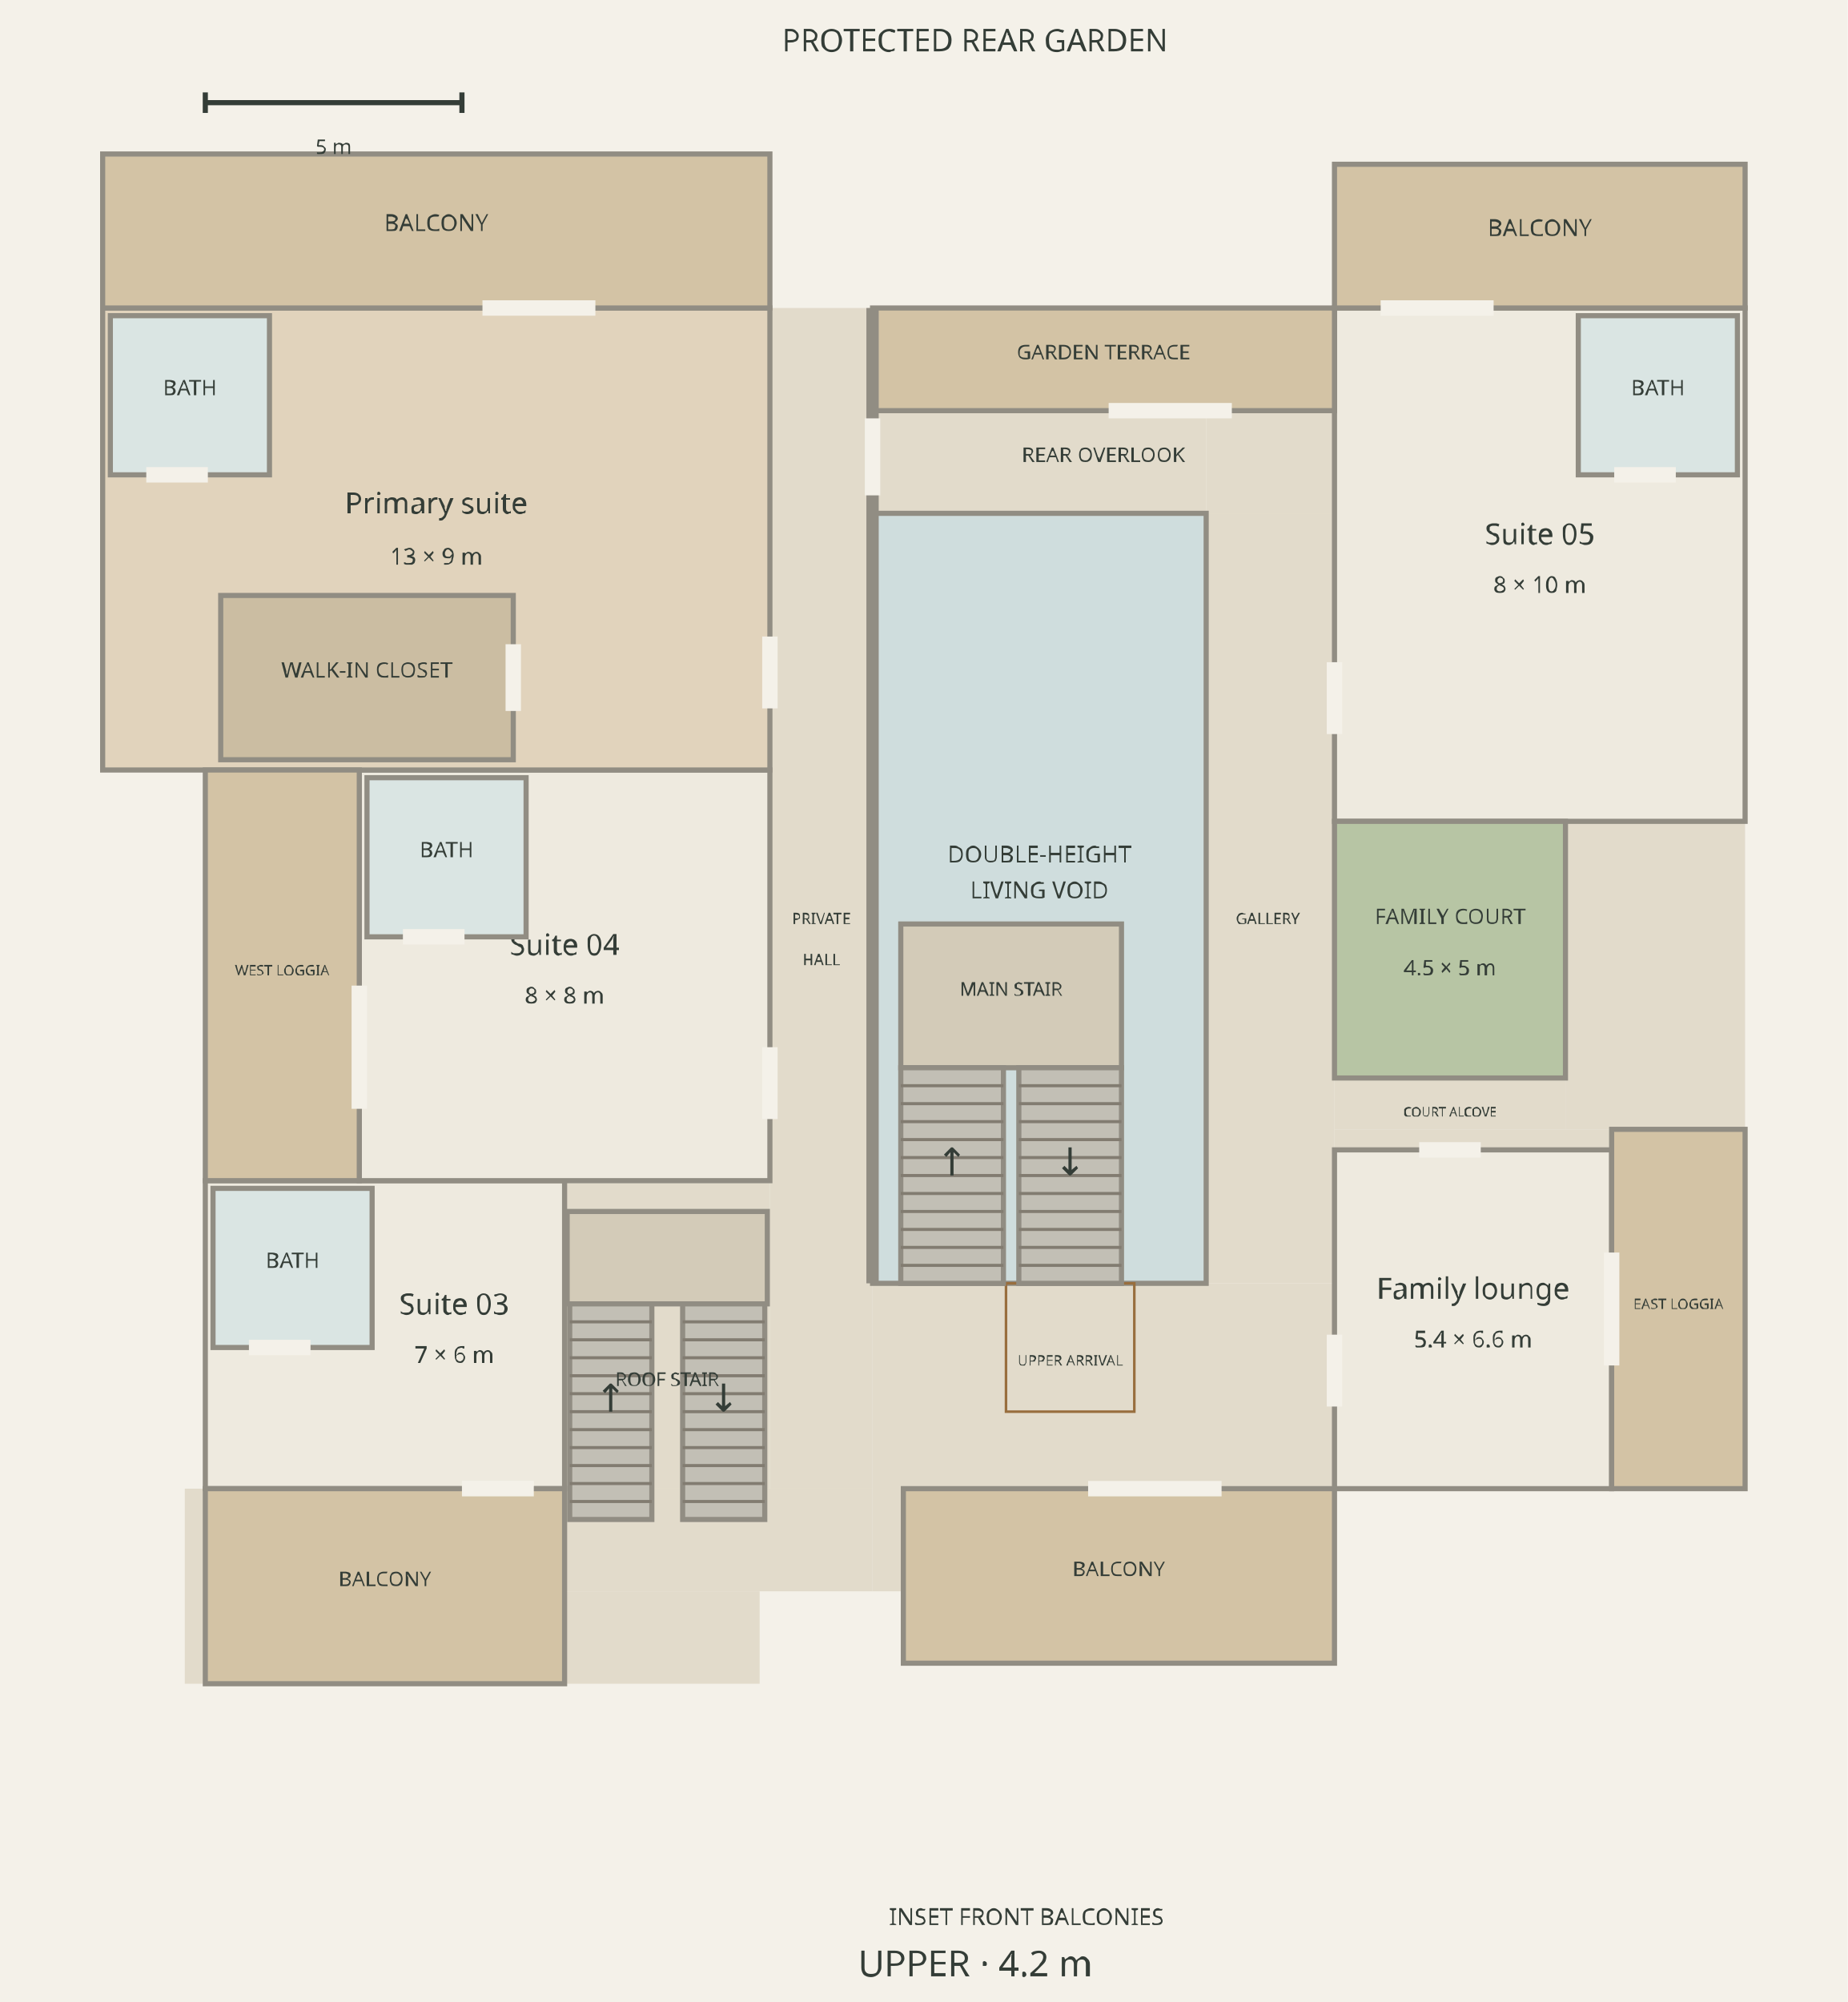
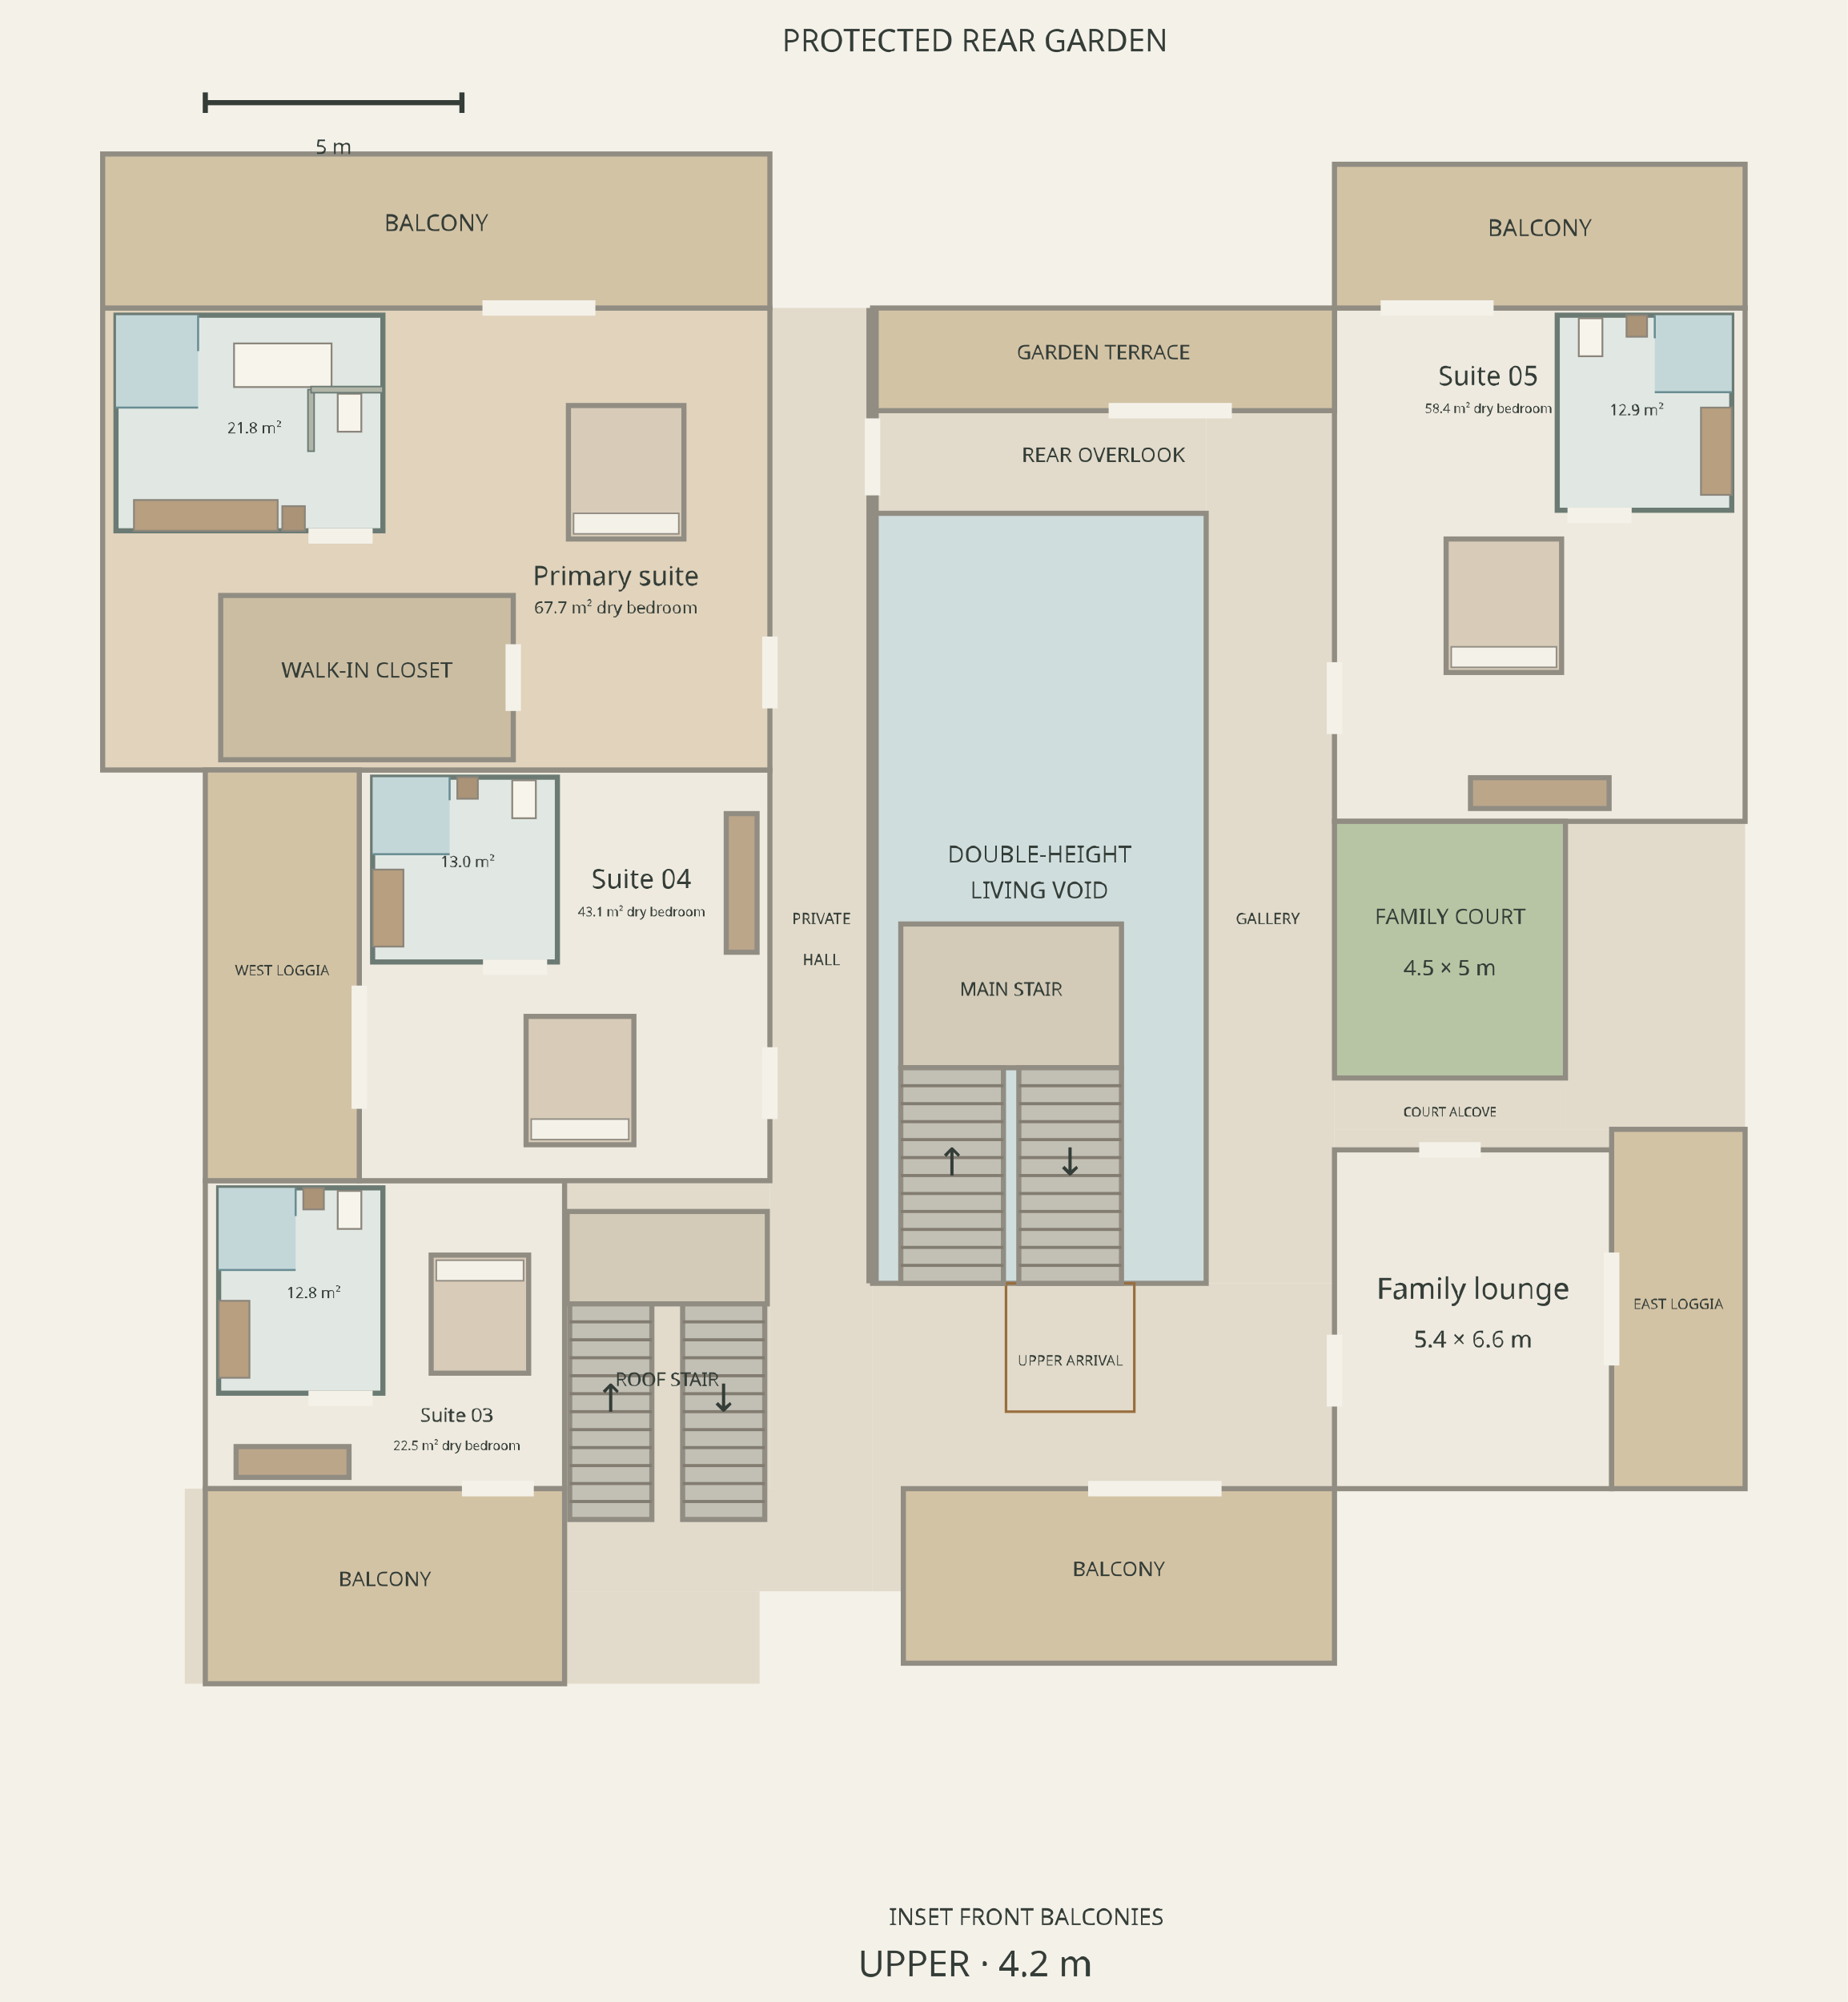
<svg xmlns="http://www.w3.org/2000/svg" viewBox="-17 -26 36 39" role="img" aria-label="Upper floor plan; rear garden at top">
  <rect x="-17" y="-26" width="36" height="39" fill="#f4f1e9" />
  <rect x="-13" y="-3" width="7" height="6" fill="#e2dbcb" stroke="#e2dbcb" stroke-width="0" />
  <rect x="-13" y="-11" width="11" height="8" fill="#e2dbcb" stroke="#e2dbcb" stroke-width="0" />
  <rect x="-15" y="-20" width="13" height="9" fill="#e2dbcb" stroke="#e2dbcb" stroke-width="0" />
  <rect x="9" y="-4" width="8" height="7" fill="#e2dbcb" stroke="#e2dbcb" stroke-width="0" />
  <rect x="13.5" y="-10" width="3.5" height="6" fill="#e2dbcb" stroke="#e2dbcb" stroke-width="0" />
  <rect x="9" y="-20" width="8" height="10" fill="#e2dbcb" stroke="#e2dbcb" stroke-width="0" />
  <rect x="-13" y="3" width="13" height="2" fill="#e2dbcb" stroke="#e2dbcb" stroke-width="0" />
  <rect x="-2" y="-20" width="2" height="23" fill="#e2dbcb" stroke="#e2dbcb" stroke-width="0" />
  <rect x="-6" y="-3" width="4" height="6" fill="#e2dbcb" stroke="#e2dbcb" stroke-width="0" />
  <rect x="0" y="-1" width="9" height="6" fill="#e2dbcb" stroke="#e2dbcb" stroke-width="0" />
  <rect x="6.5" y="-16" width="2.5" height="15" fill="#e2dbcb" stroke="#e2dbcb" stroke-width="0" />
  <rect x="0" y="-20" width="6.5" height="4" fill="#e2dbcb" stroke="#e2dbcb" stroke-width="0" />
  <rect x="6.5" y="-20" width="2.5" height="4" fill="#e2dbcb" stroke="#e2dbcb" stroke-width="0" />
  <rect x="9" y="-5" width="4.5" height="1" fill="#e2dbcb" stroke="#e2dbcb" stroke-width="0" />
  <rect x="-15" y="-23" width="13" height="3" fill="#e2dbcb" stroke="#e2dbcb" stroke-width="0" />
  <rect x="9" y="-22.8" width="8" height="2.8" fill="#e2dbcb" stroke="#e2dbcb" stroke-width="0" />
  <rect x="-13.4" y="3" width="0.4" height="3.8" fill="#e2dbcb" stroke="#e2dbcb" stroke-width="0" />
  <rect x="-13" y="5" width="10.8" height="1.8" fill="#e2dbcb" stroke="#e2dbcb" stroke-width="0" />
  <rect x="0.6" y="5" width="8.4" height="1.4" fill="#e2dbcb" stroke="#e2dbcb" stroke-width="0" />
  <rect x="-13" y="-3" width="7" height="6" fill="#eeeadf" stroke="#918d83" stroke-width="0.1" />
-   <text x="-8.15" y="-0.4" text-anchor="middle" font-family="system-ui,sans-serif" font-size="0.57" fill="#343d37">Suite 03</text>
-   <text x="-8.15" y="0.55" text-anchor="middle" font-family="system-ui,sans-serif" font-size="0.45" fill="#343d37">7 × 6 m</text>
-   <rect x="-12.85" y="-2.85" width="3.1" height="3.1" fill="#dae5e3" stroke="#918d83" stroke-width="0.1" />
-   <text x="-11.3" y="-1.3" text-anchor="middle" font-family="system-ui,sans-serif" font-size="0.42" fill="#343d37">BATH</text>
-   <path d="M -12.15 0.25 h 1.2" stroke="#f4f1e9" stroke-width=".3" />
+   <rect x="-12.74" y="-2.86" width="3.2" height="4" fill="#e1e8e3" stroke="#6b7b74" stroke-width="0.1" />
+   <rect x="-12.74" y="-2.86" width="1.5" height="1.6" fill="#c3d7d9" stroke="#8bacae" stroke-width="0" />
+   <path d="M -12.74 -1.26 L -11.24 -1.26" stroke="#698d93" stroke-width=".04" />
+   <path d="M -11.24 -2.31 L -11.24 -2.86" stroke="#698d93" stroke-width=".04" />
+   <rect x="-12.74" y="-0.66" width="0.6" height="1.5" fill="#b79f7f" stroke="#8b857b" stroke-width="0.035" />
+   <rect x="-10.42" y="-2.8" width="0.46" height="0.74" fill="#f7f4ec" stroke="#8b857b" stroke-width="0.035" />
+   <rect x="-11.09" y="-2.86" width="0.4" height="0.42" fill="#aa9376" stroke="#8b857b" stroke-width="0.035" />
+   <path d="M -10.99 1.24 h 1.25" stroke="#f4f1e9" stroke-width=".3" />
+   <text x="-10.89" y="-0.71" text-anchor="middle" font-family="system-ui,sans-serif" font-size="0.3" fill="#343d37">12.8 m²</text>
+   <rect x="-8.6" y="-1.55" width="1.9" height="2.3" fill="#d8ccb9" stroke="#918d83" stroke-width="0.1" />
+   <rect x="-8.5" y="-1.45" width="1.7" height="0.4" fill="#f4f1e9" stroke="#918d83" stroke-width="0.03" />
+   <rect x="-12.4" y="2.18" width="2.2" height="0.6" fill="#bca68a" stroke="#918d83" stroke-width="0.1" />
+   <text x="-8.1" y="1.7" text-anchor="middle" font-family="system-ui,sans-serif" font-size="0.38" fill="#343d37">Suite 03</text>
+   <text x="-8.1" y="2.25" text-anchor="middle" font-family="system-ui,sans-serif" font-size="0.25" fill="#343d37">22.5 m² dry bedroom</text>
  <path d="M -8 3 h 1.4" stroke="#f4f1e9" stroke-width=".3" />
  <rect x="-10" y="-11" width="8" height="8" fill="#eeeadf" stroke="#918d83" stroke-width="0.1" />
-   <text x="-6" y="-7.4" text-anchor="middle" font-family="system-ui,sans-serif" font-size="0.57" fill="#343d37">Suite 04</text>
-   <text x="-6" y="-6.45" text-anchor="middle" font-family="system-ui,sans-serif" font-size="0.45" fill="#343d37">8 × 8 m</text>
-   <rect x="-9.85" y="-10.85" width="3.1" height="3.1" fill="#dae5e3" stroke="#918d83" stroke-width="0.1" />
-   <text x="-8.3" y="-9.3" text-anchor="middle" font-family="system-ui,sans-serif" font-size="0.42" fill="#343d37">BATH</text>
-   <path d="M -9.15 -7.75 h 1.2" stroke="#f4f1e9" stroke-width=".3" />
+   <rect x="-9.74" y="-10.86" width="3.6" height="3.6" fill="#e1e8e3" stroke="#6b7b74" stroke-width="0.1" />
+   <rect x="-9.74" y="-10.86" width="1.5" height="1.5" fill="#c3d7d9" stroke="#8bacae" stroke-width="0" />
+   <path d="M -9.74 -9.36 L -8.24 -9.36" stroke="#698d93" stroke-width=".04" />
+   <path d="M -8.24 -10.41 L -8.24 -10.86" stroke="#698d93" stroke-width=".04" />
+   <rect x="-9.74" y="-9.06" width="0.6" height="1.5" fill="#b79f7f" stroke="#8b857b" stroke-width="0.035" />
+   <rect x="-7.02" y="-10.8" width="0.46" height="0.74" fill="#f7f4ec" stroke="#8b857b" stroke-width="0.035" />
+   <rect x="-8.09" y="-10.86" width="0.4" height="0.42" fill="#aa9376" stroke="#8b857b" stroke-width="0.035" />
+   <path d="M -7.59 -7.16 h 1.25" stroke="#f4f1e9" stroke-width=".3" />
+   <text x="-7.89" y="-9.11" text-anchor="middle" font-family="system-ui,sans-serif" font-size="0.3" fill="#343d37">13.0 m²</text>
+   <rect x="-6.75" y="-6.2" width="2.1" height="2.5" fill="#d8ccb9" stroke="#918d83" stroke-width="0.1" />
+   <rect x="-6.65" y="-4.2" width="1.9" height="0.4" fill="#f4f1e9" stroke="#918d83" stroke-width="0.03" />
+   <rect x="-2.85" y="-10.15" width="0.6" height="2.7" fill="#bca68a" stroke="#918d83" stroke-width="0.1" />
+   <text x="-4.5" y="-8.7" text-anchor="middle" font-family="system-ui,sans-serif" font-size="0.52" fill="#343d37">Suite 04</text>
+   <text x="-4.5" y="-8.15" text-anchor="middle" font-family="system-ui,sans-serif" font-size="0.25" fill="#343d37">43.1 m² dry bedroom</text>
  <path d="M -2 -4.2 v -1.4" stroke="#f4f1e9" stroke-width=".3" />
  <rect x="-15" y="-20" width="13" height="9" fill="#e1d3bc" stroke="#918d83" stroke-width="0.1" />
-   <text x="-8.5" y="-16" text-anchor="middle" font-family="system-ui,sans-serif" font-size="0.57" fill="#343d37">Primary suite</text>
-   <text x="-8.5" y="-15" text-anchor="middle" font-family="system-ui,sans-serif" font-size="0.45" fill="#343d37">13 × 9 m</text>
-   <rect x="-14.85" y="-19.85" width="3.1" height="3.1" fill="#dae5e3" stroke="#918d83" stroke-width="0.1" />
-   <text x="-13.3" y="-18.3" text-anchor="middle" font-family="system-ui,sans-serif" font-size="0.42" fill="#343d37">BATH</text>
-   <path d="M -14.15 -16.75 h 1.2" stroke="#f4f1e9" stroke-width=".3" />
+   <rect x="-14.74" y="-19.86" width="5.2" height="4.2" fill="#e1e8e3" stroke="#6b7b74" stroke-width="0.1" />
+   <rect x="-14.74" y="-19.86" width="1.6" height="1.8" fill="#c3d7d9" stroke="#8bacae" stroke-width="0" />
+   <path d="M -14.74 -18.06 L -13.14 -18.06" stroke="#698d93" stroke-width=".04" />
+   <path d="M -13.14 -19.16 L -13.14 -19.86" stroke="#698d93" stroke-width=".04" />
+   <rect x="-14.39" y="-16.26" width="2.8" height="0.6" fill="#b79f7f" stroke="#8b857b" stroke-width="0.035" />
+   <rect x="-10.42" y="-18.33" width="0.46" height="0.74" fill="#f7f4ec" stroke="#8b857b" stroke-width="0.035" />
+   <rect x="-11.5" y="-16.14" width="0.44" height="0.48" fill="#aa9376" stroke="#8b857b" stroke-width="0.035" />
+   <rect x="-12.44" y="-19.31" width="1.9" height="0.85" fill="#f7f4ec" stroke="#8b857b" stroke-width="0.035" />
+   <rect x="-11" y="-18.41" width="0.12" height="1.2" fill="#b1b5a8" stroke="#6b7b74" stroke-width="0.03" />
+   <rect x="-10.94" y="-18.47" width="1.4" height="0.12" fill="#b1b5a8" stroke="#6b7b74" stroke-width="0.03" />
+   <path d="M -10.99 -15.56 h 1.25" stroke="#f4f1e9" stroke-width=".3" />
+   <text x="-12.04" y="-17.56" text-anchor="middle" font-family="system-ui,sans-serif" font-size="0.3" fill="#343d37">21.8 m²</text>
+   <rect x="-5.925" y="-18.1" width="2.25" height="2.6" fill="#d8ccb9" stroke="#918d83" stroke-width="0.1" />
+   <rect x="-5.825" y="-16" width="2.05" height="0.4" fill="#f4f1e9" stroke="#918d83" stroke-width="0.03" />
+   <text x="-5" y="-14.6" text-anchor="middle" font-family="system-ui,sans-serif" font-size="0.52" fill="#343d37">Primary suite</text>
+   <text x="-5" y="-14.05" text-anchor="middle" font-family="system-ui,sans-serif" font-size="0.32" fill="#343d37">67.7 m² dry bedroom</text>
  <path d="M -2 -12.2 v -1.4" stroke="#f4f1e9" stroke-width=".3" />
  <rect x="9" y="-20" width="8" height="10" fill="#eeeadf" stroke="#918d83" stroke-width="0.1" />
-   <text x="13" y="-15.4" text-anchor="middle" font-family="system-ui,sans-serif" font-size="0.57" fill="#343d37">Suite 05</text>
-   <text x="13" y="-14.45" text-anchor="middle" font-family="system-ui,sans-serif" font-size="0.45" fill="#343d37">8 × 10 m</text>
-   <rect x="13.75" y="-19.85" width="3.1" height="3.1" fill="#dae5e3" stroke="#918d83" stroke-width="0.1" />
-   <text x="15.3" y="-18.3" text-anchor="middle" font-family="system-ui,sans-serif" font-size="0.42" fill="#343d37">BATH</text>
-   <path d="M 14.45 -16.75 h 1.2" stroke="#f4f1e9" stroke-width=".3" />
+   <rect x="13.34" y="-19.86" width="3.4" height="3.8" fill="#e1e8e3" stroke="#6b7b74" stroke-width="0.1" />
+   <rect x="15.24" y="-19.86" width="1.5" height="1.5" fill="#c3d7d9" stroke="#8bacae" stroke-width="0" />
+   <path d="M 16.74 -18.36 L 15.24 -18.36" stroke="#698d93" stroke-width=".04" />
+   <path d="M 15.24 -19.41 L 15.24 -19.86" stroke="#698d93" stroke-width=".04" />
+   <rect x="16.14" y="-18.06" width="0.6" height="1.7" fill="#b79f7f" stroke="#8b857b" stroke-width="0.035" />
+   <rect x="13.76" y="-19.8" width="0.46" height="0.74" fill="#f7f4ec" stroke="#8b857b" stroke-width="0.035" />
+   <rect x="14.69" y="-19.86" width="0.4" height="0.42" fill="#aa9376" stroke="#8b857b" stroke-width="0.035" />
+   <path d="M 13.54 -15.96 h 1.25" stroke="#f4f1e9" stroke-width=".3" />
+   <text x="14.89" y="-17.91" text-anchor="middle" font-family="system-ui,sans-serif" font-size="0.3" fill="#343d37">12.9 m²</text>
+   <rect x="11.175" y="-15.5" width="2.25" height="2.6" fill="#d8ccb9" stroke="#918d83" stroke-width="0.1" />
+   <rect x="11.275" y="-13.4" width="2.05" height="0.4" fill="#f4f1e9" stroke="#918d83" stroke-width="0.03" />
+   <rect x="11.65" y="-10.85" width="2.7" height="0.6" fill="#bca68a" stroke="#918d83" stroke-width="0.1" />
+   <text x="12" y="-18.5" text-anchor="middle" font-family="system-ui,sans-serif" font-size="0.52" fill="#343d37">Suite 05</text>
+   <text x="12" y="-17.95" text-anchor="middle" font-family="system-ui,sans-serif" font-size="0.25" fill="#343d37">58.4 m² dry bedroom</text>
  <path d="M 9 -11.7 v -1.4" stroke="#f4f1e9" stroke-width=".3" />
  <rect x="9" y="-3.6" width="5.4" height="6.6" fill="#eeeadf" stroke="#918d83" stroke-width="0.1" />
  <text x="11.7" y="-0.7" text-anchor="middle" font-family="system-ui,sans-serif" font-size="0.57" fill="#343d37">Family lounge</text>
  <text x="11.7" y="0.25" text-anchor="middle" font-family="system-ui,sans-serif" font-size="0.45" fill="#343d37">5.4 × 6.6 m</text>
  <path d="M 9 1.4 v -1.4" stroke="#f4f1e9" stroke-width=".3" />
  <path d="M 10.65 -3.6 h 1.2" stroke="#f4f1e9" stroke-width=".3" />
  <rect x="9" y="-10" width="4.5" height="5" fill="#b7c5a4" stroke="#918d83" stroke-width="0.1" />
  <text x="11.25" y="-8" text-anchor="middle" font-family="system-ui,sans-serif" font-size="0.42" fill="#343d37">FAMILY COURT</text>
  <text x="11.25" y="-7" text-anchor="middle" font-family="system-ui,sans-serif" font-size="0.42" fill="#343d37">4.5 × 5 m</text>
  <rect x="-13" y="-11" width="3" height="8" fill="#d3c3a5" stroke="#918d83" stroke-width="0.1" />
  <text x="-11.5" y="-7" text-anchor="middle" font-family="system-ui,sans-serif" font-size="0.28" fill="#343d37">WEST LOGGIA</text>
  <rect x="14.4" y="-4" width="2.6" height="7" fill="#d3c3a5" stroke="#918d83" stroke-width="0.1" />
  <text x="15.7" y="-0.5" text-anchor="middle" font-family="system-ui,sans-serif" font-size="0.28" fill="#343d37">EAST LOGGIA</text>
  <path d="M -10 -4.4 v -2.4" stroke="#f4f1e9" stroke-width=".3" />
  <path d="M 14.4 0.6 v -2.2" stroke="#f4f1e9" stroke-width=".3" />
  <rect x="0" y="-16" width="6.5" height="15" fill="#cfdddd" stroke="#918d83" stroke-width="0.1" />
  <text x="3.25" y="-9.2" text-anchor="middle" font-family="system-ui,sans-serif" font-size="0.45" fill="#343d37">DOUBLE-HEIGHT</text>
  <text x="3.25" y="-8.5" text-anchor="middle" font-family="system-ui,sans-serif" font-size="0.45" fill="#343d37">LIVING VOID</text>
  <text x="4.5" y="-17" text-anchor="middle" font-family="system-ui,sans-serif" font-size="0.4" fill="#343d37">REAR OVERLOOK</text>
  <text x="7.7" y="-8" text-anchor="middle" font-family="system-ui,sans-serif" font-size="0.3" fill="#343d37">GALLERY</text>
  <rect x="-12.7" y="-14.4" width="5.7" height="3.2" fill="#cbbda2" stroke="#918d83" stroke-width="0.1" />
  <text x="-9.85" y="-12.8" text-anchor="middle" font-family="system-ui,sans-serif" font-size="0.42" fill="#343d37">WALK-IN CLOSET</text>
  <rect x="0" y="-20" width="9" height="2" fill="#d3c3a5" stroke="#918d83" stroke-width="0.1" />
  <text x="4.5" y="-19" text-anchor="middle" font-family="system-ui,sans-serif" font-size="0.4" fill="#343d37">GARDEN TERRACE</text>
  <rect x="-15" y="-23" width="13" height="3" fill="#d3c3a5" stroke="#918d83" stroke-width="0.1" />
  <text x="-8.5" y="-21.5" text-anchor="middle" font-family="system-ui,sans-serif" font-size="0.45" fill="#343d37">BALCONY</text>
  <rect x="9" y="-22.8" width="8" height="2.8" fill="#d3c3a5" stroke="#918d83" stroke-width="0.1" />
  <text x="13" y="-21.4" text-anchor="middle" font-family="system-ui,sans-serif" font-size="0.45" fill="#343d37">BALCONY</text>
  <rect x="2.6" y="-1" width="2.5" height="2.5" fill="none" stroke="#986e3e" stroke-width="0.05" />
  <text x="3.85" y="0.6" text-anchor="middle" font-family="system-ui,sans-serif" font-size="0.28" fill="#343d37">UPPER ARRIVAL</text>
  <rect x="-0.12" y="-20" width="0.24" height="19" fill="#918d83" stroke="#918d83" stroke-width="0" />
  <path d="M 0 -16.35 v -1.5" stroke="#f4f1e9" stroke-width=".3" />
  <path d="M -7 -12.15 v -1.3" stroke="#f4f1e9" stroke-width=".3" />
  <path d="M 4.6 -18 h 2.4" stroke="#f4f1e9" stroke-width=".3" />
  <text x="11.25" y="-4.25" text-anchor="middle" font-family="system-ui,sans-serif" font-size="0.25" fill="#343d37">COURT ALCOVE</text>
  <path d="M -7.6 -20 h 2.2" stroke="#f4f1e9" stroke-width=".3" />
  <path d="M 9.9 -20 h 2.2" stroke="#f4f1e9" stroke-width=".3" />
  <rect x="0.6" y="3" width="8.4" height="3.4" fill="#d3c3a5" stroke="#918d83" stroke-width="0.1" />
  <text x="4.8" y="4.7" text-anchor="middle" font-family="system-ui,sans-serif" font-size="0.4" fill="#343d37">BALCONY</text>
  <rect x="-13" y="3" width="7" height="3.8" fill="#d3c3a5" stroke="#918d83" stroke-width="0.1" />
  <text x="-9.5" y="4.9" text-anchor="middle" font-family="system-ui,sans-serif" font-size="0.4" fill="#343d37">BALCONY</text>
  <path d="M 4.2 3 h 2.6" stroke="#f4f1e9" stroke-width=".3" />
  <path d="M -8 3 h 1.4" stroke="#f4f1e9" stroke-width=".3" />
  <rect x="0.55" y="-8" width="4.3" height="2.8" fill="#d3cbb8" stroke="#918d83" stroke-width="0.1" />
  <rect x="-5.95" y="-2.4" width="3.9" height="1.8" fill="#d3cbb8" stroke="#918d83" stroke-width="0.1" />
  <rect x="0.55" y="-5.2" width="2" height="4.2" fill="#c2bfb5" stroke="#918d83" stroke-width="0.1" />
  <path d="M 0.55 -1.35 h 2" stroke="#827c71" stroke-width=".06" />
  <path d="M 0.55 -1.7 h 2" stroke="#827c71" stroke-width=".06" />
  <path d="M 0.55 -2.05 h 2" stroke="#827c71" stroke-width=".06" />
  <path d="M 0.55 -2.4 h 2" stroke="#827c71" stroke-width=".06" />
  <path d="M 0.55 -2.75 h 2" stroke="#827c71" stroke-width=".06" />
  <path d="M 0.55 -3.1 h 2" stroke="#827c71" stroke-width=".06" />
  <path d="M 0.55 -3.45 h 2" stroke="#827c71" stroke-width=".06" />
  <path d="M 0.55 -3.8 h 2" stroke="#827c71" stroke-width=".06" />
  <path d="M 0.55 -4.15 h 2" stroke="#827c71" stroke-width=".06" />
  <path d="M 0.55 -4.5 h 2" stroke="#827c71" stroke-width=".06" />
  <path d="M 0.55 -4.85 h 2" stroke="#827c71" stroke-width=".06" />
  <text x="1.55" y="-3.1" text-anchor="middle" font-family="system-ui,sans-serif" font-size="0.75" fill="#343d37">↑</text>
  <rect x="2.85" y="-5.2" width="2" height="4.2" fill="#c2bfb5" stroke="#918d83" stroke-width="0.1" />
  <path d="M 2.85 -1.35 h 2" stroke="#827c71" stroke-width=".06" />
  <path d="M 2.85 -1.7 h 2" stroke="#827c71" stroke-width=".06" />
  <path d="M 2.85 -2.05 h 2" stroke="#827c71" stroke-width=".06" />
  <path d="M 2.85 -2.4 h 2" stroke="#827c71" stroke-width=".06" />
  <path d="M 2.85 -2.75 h 2" stroke="#827c71" stroke-width=".06" />
  <path d="M 2.85 -3.1 h 2" stroke="#827c71" stroke-width=".06" />
  <path d="M 2.85 -3.45 h 2" stroke="#827c71" stroke-width=".06" />
  <path d="M 2.85 -3.8 h 2" stroke="#827c71" stroke-width=".06" />
  <path d="M 2.85 -4.15 h 2" stroke="#827c71" stroke-width=".06" />
  <path d="M 2.85 -4.5 h 2" stroke="#827c71" stroke-width=".06" />
  <path d="M 2.85 -4.85 h 2" stroke="#827c71" stroke-width=".06" />
  <text x="3.85" y="-3.1" text-anchor="middle" font-family="system-ui,sans-serif" font-size="0.75" fill="#343d37">↓</text>
  <rect x="-5.9" y="-0.6" width="1.6" height="4.2" fill="#c2bfb5" stroke="#918d83" stroke-width="0.1" />
  <path d="M -5.9 3.25 h 1.6" stroke="#827c71" stroke-width=".06" />
  <path d="M -5.9 2.9 h 1.6" stroke="#827c71" stroke-width=".06" />
  <path d="M -5.9 2.55 h 1.6" stroke="#827c71" stroke-width=".06" />
  <path d="M -5.9 2.2 h 1.6" stroke="#827c71" stroke-width=".06" />
  <path d="M -5.9 1.85 h 1.6" stroke="#827c71" stroke-width=".06" />
  <path d="M -5.9 1.5 h 1.6" stroke="#827c71" stroke-width=".06" />
  <path d="M -5.9 1.15 h 1.6" stroke="#827c71" stroke-width=".06" />
  <path d="M -5.9 0.8 h 1.6" stroke="#827c71" stroke-width=".06" />
  <path d="M -5.9 0.45 h 1.6" stroke="#827c71" stroke-width=".06" />
  <path d="M -5.9 0.1 h 1.6" stroke="#827c71" stroke-width=".06" />
  <path d="M -5.9 -0.25 h 1.6" stroke="#827c71" stroke-width=".06" />
  <text x="-5.1" y="1.5" text-anchor="middle" font-family="system-ui,sans-serif" font-size="0.75" fill="#343d37">↑</text>
  <rect x="-3.7" y="-0.6" width="1.6" height="4.2" fill="#c2bfb5" stroke="#918d83" stroke-width="0.1" />
  <path d="M -3.7 3.25 h 1.6" stroke="#827c71" stroke-width=".06" />
  <path d="M -3.7 2.9 h 1.6" stroke="#827c71" stroke-width=".06" />
  <path d="M -3.7 2.55 h 1.6" stroke="#827c71" stroke-width=".06" />
  <path d="M -3.7 2.2 h 1.6" stroke="#827c71" stroke-width=".06" />
  <path d="M -3.7 1.85 h 1.6" stroke="#827c71" stroke-width=".06" />
  <path d="M -3.7 1.5 h 1.6" stroke="#827c71" stroke-width=".06" />
  <path d="M -3.7 1.15 h 1.6" stroke="#827c71" stroke-width=".06" />
  <path d="M -3.7 0.8 h 1.6" stroke="#827c71" stroke-width=".06" />
  <path d="M -3.7 0.45 h 1.6" stroke="#827c71" stroke-width=".06" />
  <path d="M -3.7 0.1 h 1.6" stroke="#827c71" stroke-width=".06" />
  <path d="M -3.7 -0.25 h 1.6" stroke="#827c71" stroke-width=".06" />
  <text x="-2.9" y="1.5" text-anchor="middle" font-family="system-ui,sans-serif" font-size="0.75" fill="#343d37">↓</text>
  <text x="2.7" y="-6.6" text-anchor="middle" font-family="system-ui,sans-serif" font-size="0.36" fill="#343d37">MAIN STAIR</text>
  <text x="-4" y="1" text-anchor="middle" font-family="system-ui,sans-serif" font-size="0.36" fill="#343d37">ROOF STAIR</text>
  <text x="-1" y="-8" text-anchor="middle" font-family="system-ui,sans-serif" font-size="0.3" fill="#343d37">PRIVATE</text>
  <text x="-1" y="-7.2" text-anchor="middle" font-family="system-ui,sans-serif" font-size="0.3" fill="#343d37">HALL</text>
  <text x="2" y="-25" text-anchor="middle" font-family="system-ui,sans-serif" font-size="0.6" fill="#343d37">PROTECTED REAR GARDEN</text>
  <text x="3" y="11.5" text-anchor="middle" font-family="system-ui,sans-serif" font-size="0.45" fill="#343d37">INSET FRONT BALCONIES</text>
  <text x="2" y="12.5" text-anchor="middle" font-family="system-ui,sans-serif" font-size="0.7" fill="#343d37">UPPER · 4.2 m</text>
  <path d="M -13 -24 h 5 m -5 -.2 v .4 m 5 -.4 v .4" stroke="#343d37" stroke-width=".1" />
  <text x="-10.5" y="-23" text-anchor="middle" font-family="system-ui,sans-serif" font-size="0.4" fill="#343d37">5 m</text>
</svg>
